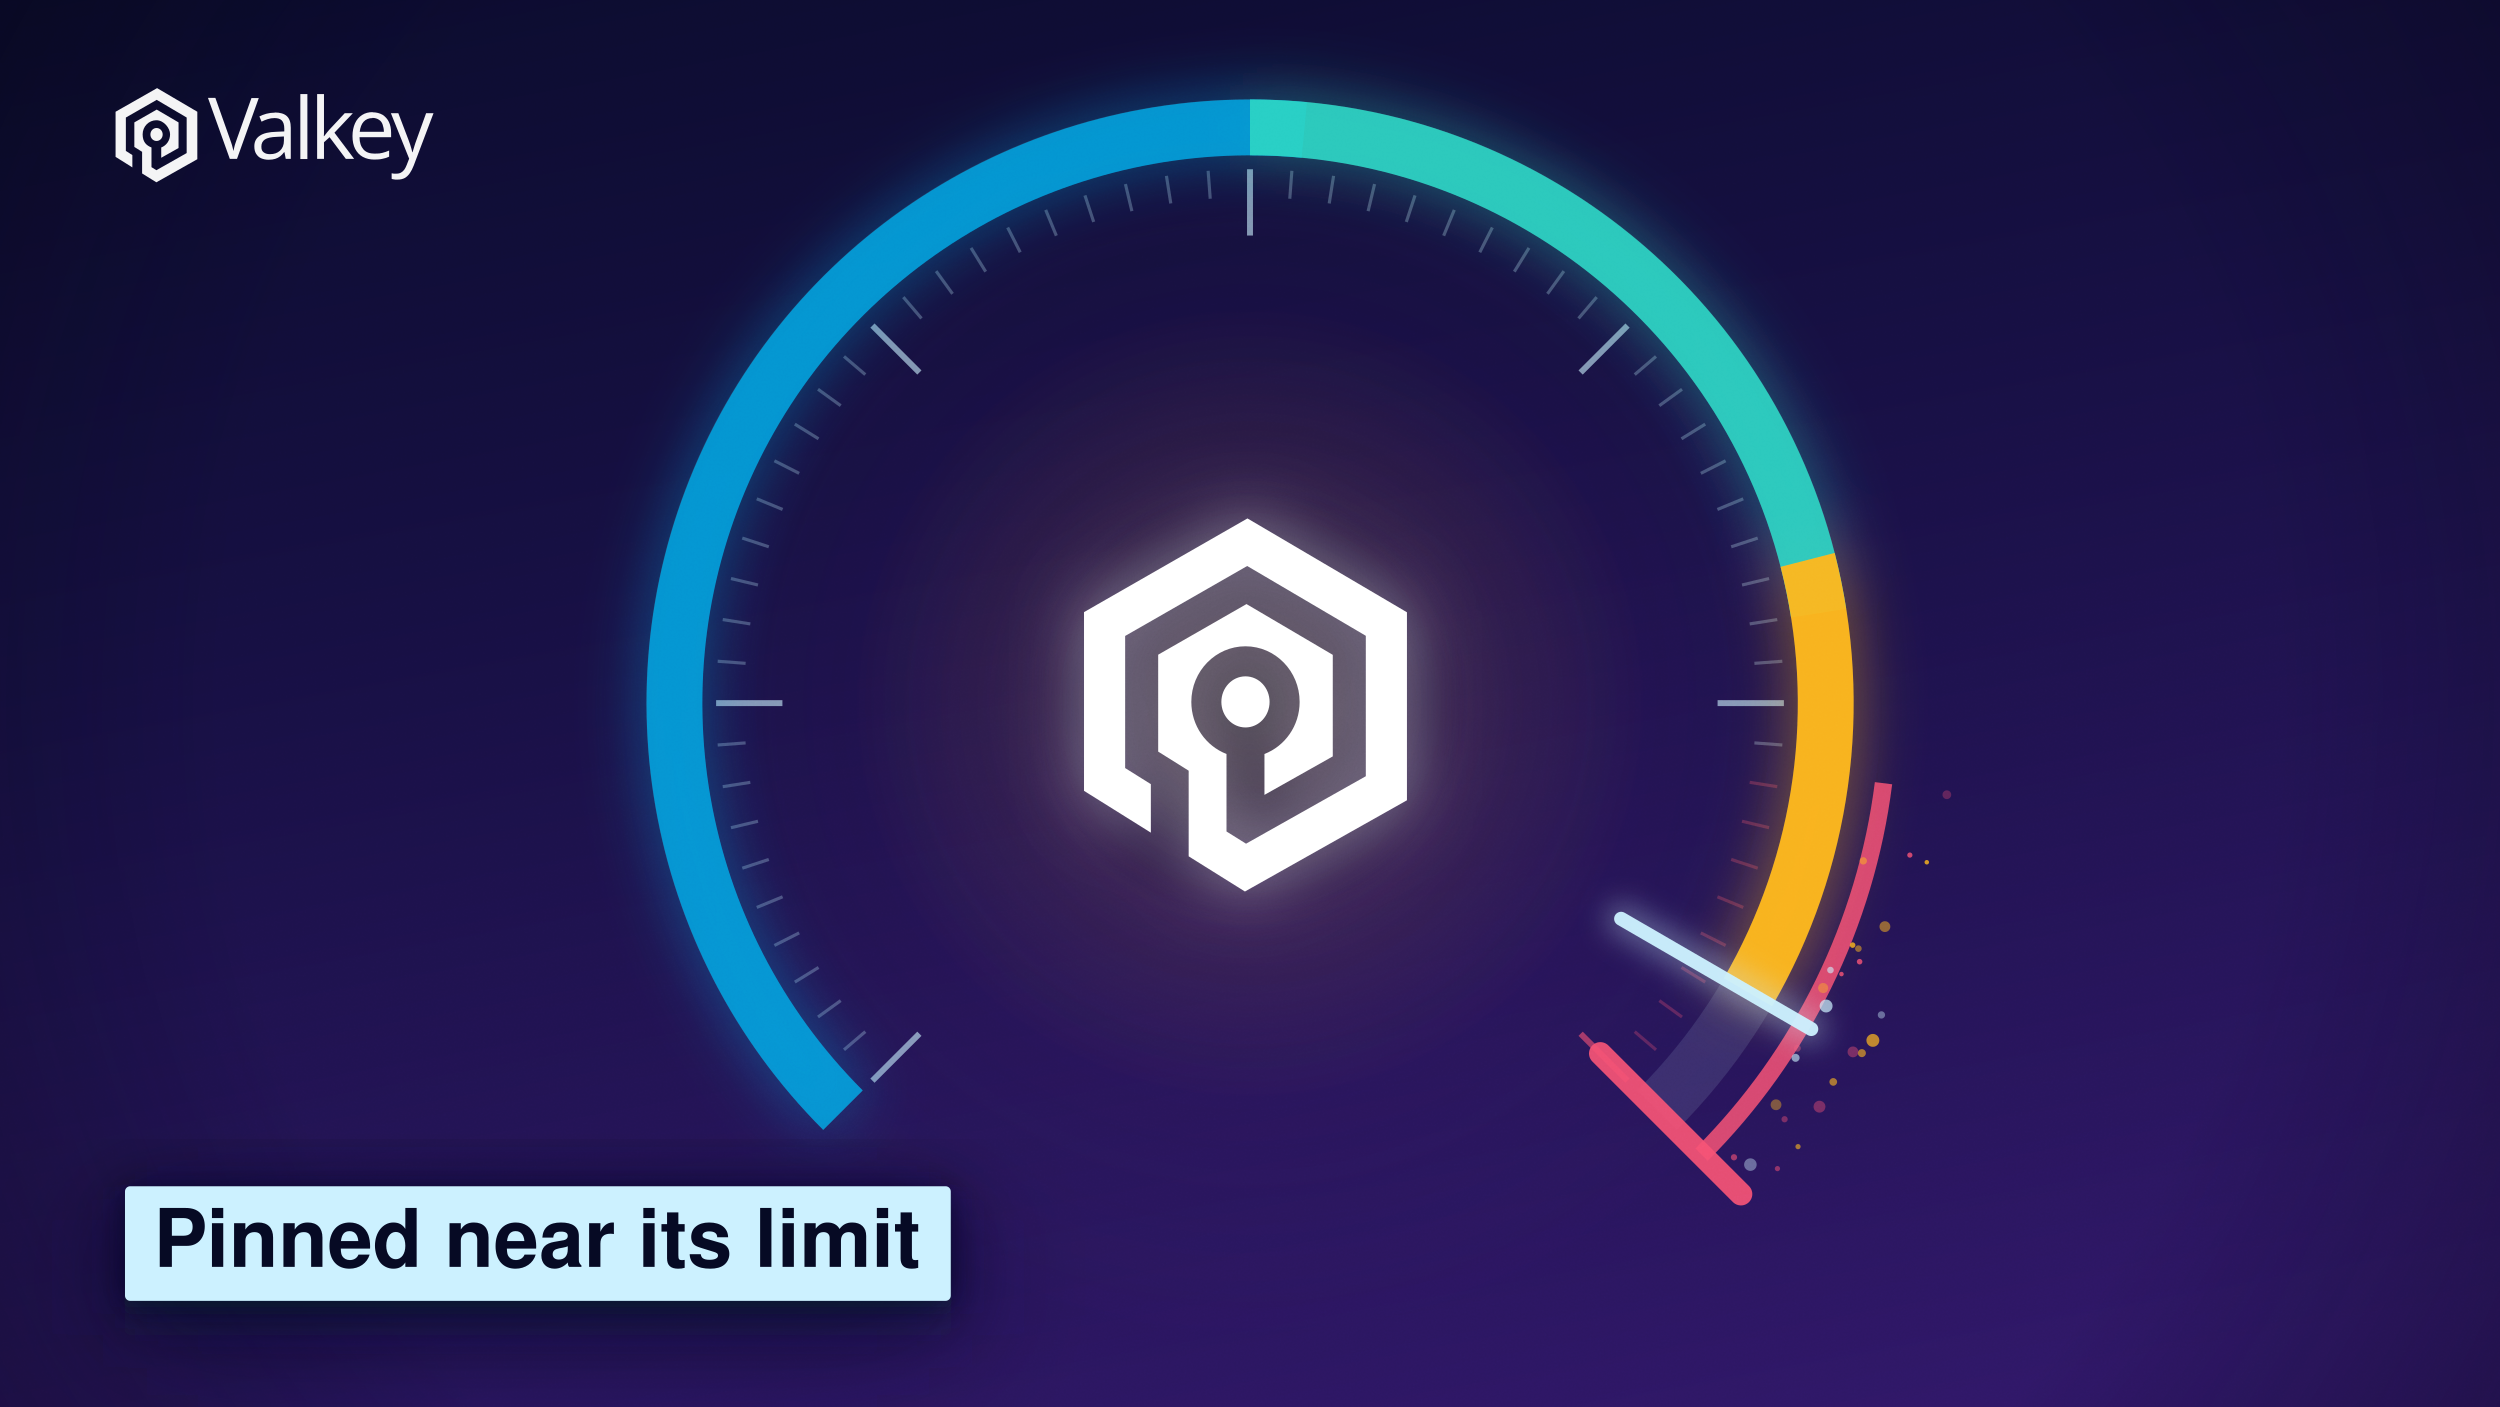
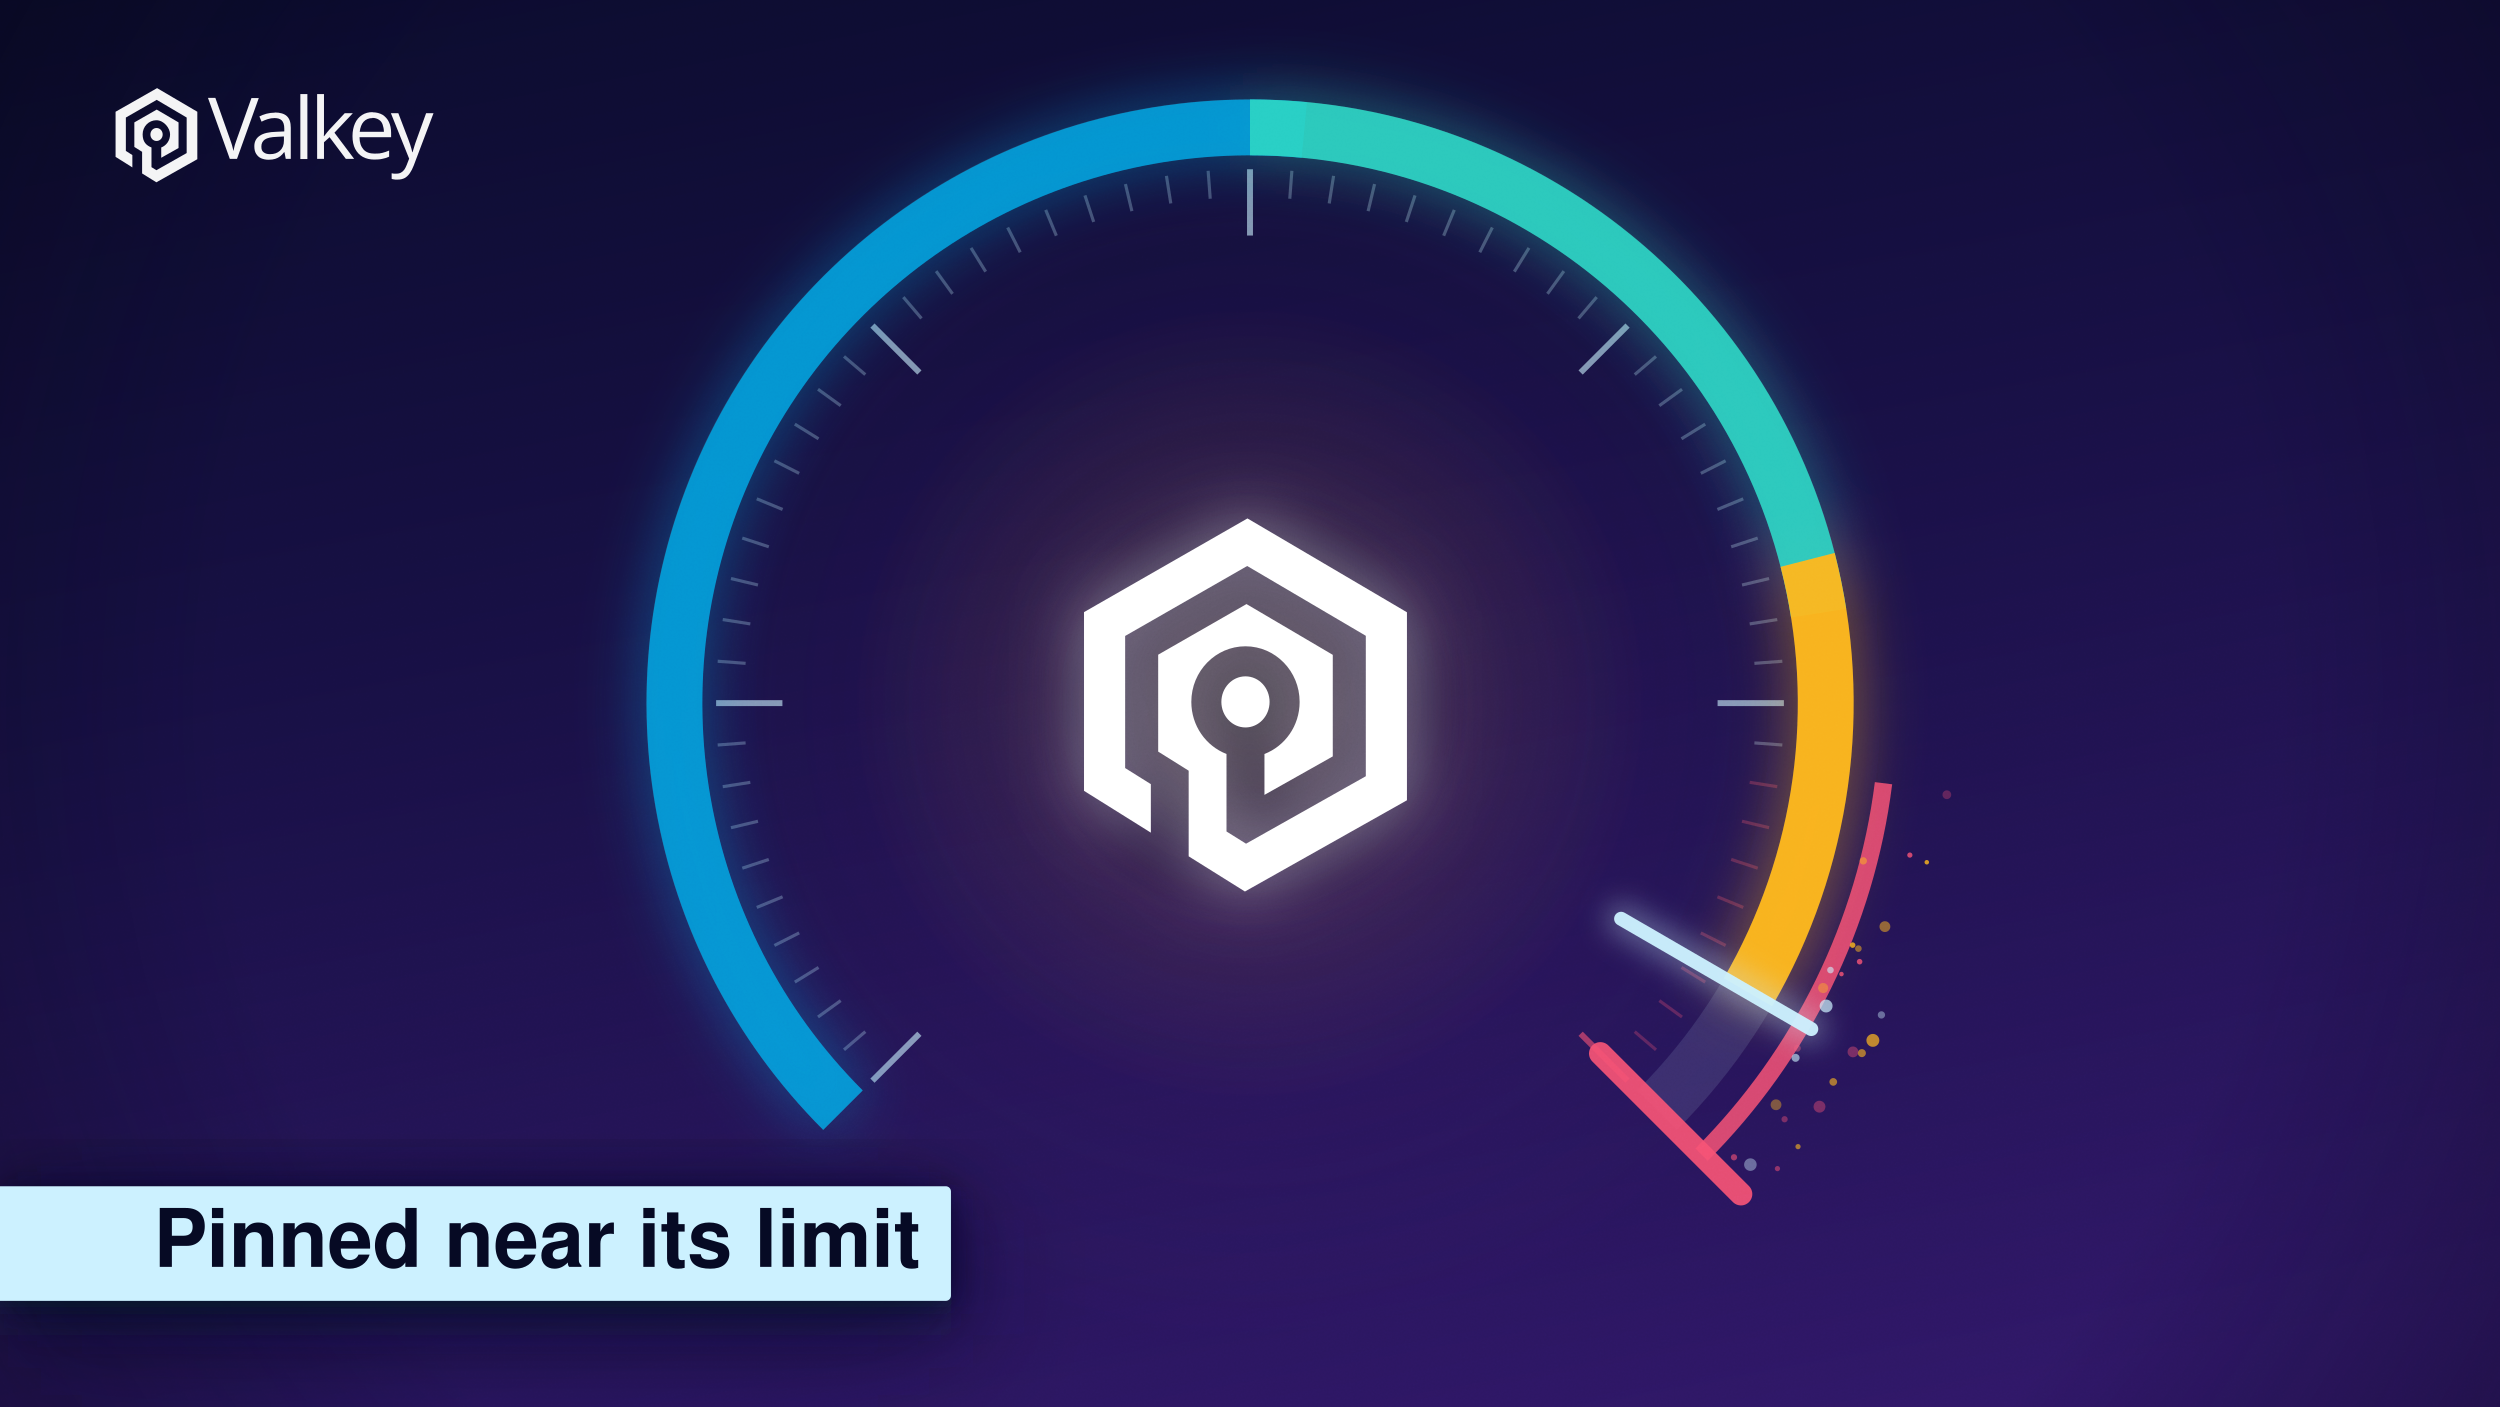
<svg xmlns="http://www.w3.org/2000/svg" width="1920" height="1080" viewBox="243.6 137 1432.8 806">
  <defs>
    <linearGradient id="sky" x1="0" y1="0" x2="0.32" y2="1">
      <stop offset="0" stop-color="#060A24" />
      <stop offset="0.48" stop-color="#171043" />
      <stop offset="1" stop-color="#301868" />
    </linearGradient>
    <radialGradient id="vignette" gradientUnits="userSpaceOnUse" cx="960" cy="540" r="1180">
      <stop offset="0.5" stop-color="#03040F" stop-opacity="0" />
      <stop offset="1" stop-color="#03040F" stop-opacity="0.8" />
    </radialGradient>
    <radialGradient id="scrim">
      <stop offset="0" stop-color="#060A24" stop-opacity="0.72" />
      <stop offset="0.6" stop-color="#060A24" stop-opacity="0.45" />
      <stop offset="1" stop-color="#060A24" stop-opacity="0" />
    </radialGradient>
    <filter id="grain" x="0" y="0" width="100%" height="100%">
      <feTurbulence type="fractalNoise" baseFrequency="0.85" numOctaves="4" stitchTiles="stitch" />
      <feColorMatrix type="saturate" values="0" />
    </filter>
    <radialGradient id="h-cyan">
      <stop offset="0" stop-color="#46BDE9" stop-opacity="0.75" />
      <stop offset="0.4" stop-color="#46BDE9" stop-opacity="0.22" />
      <stop offset="1" stop-color="#46BDE9" stop-opacity="0" />
    </radialGradient>
    <radialGradient id="h-ice">
      <stop offset="0" stop-color="#CCF1FF" stop-opacity="0.75" />
      <stop offset="0.4" stop-color="#CCF1FF" stop-opacity="0.22" />
      <stop offset="1" stop-color="#CCF1FF" stop-opacity="0" />
    </radialGradient>
    <radialGradient id="h-mint">
      <stop offset="0" stop-color="#2CD5C4" stop-opacity="0.75" />
      <stop offset="0.4" stop-color="#2CD5C4" stop-opacity="0.22" />
      <stop offset="1" stop-color="#2CD5C4" stop-opacity="0" />
    </radialGradient>
    <radialGradient id="h-coral">
      <stop offset="0" stop-color="#F65275" stop-opacity="0.75" />
      <stop offset="0.4" stop-color="#F65275" stop-opacity="0.22" />
      <stop offset="1" stop-color="#F65275" stop-opacity="0" />
    </radialGradient>
    <radialGradient id="h-violet">
      <stop offset="0" stop-color="#963CBD" stop-opacity="0.75" />
      <stop offset="0.4" stop-color="#963CBD" stop-opacity="0.22" />
      <stop offset="1" stop-color="#963CBD" stop-opacity="0" />
    </radialGradient>
    <radialGradient id="h-gold">
      <stop offset="0" stop-color="#FFB81C" stop-opacity="0.75" />
      <stop offset="0.4" stop-color="#FFB81C" stop-opacity="0.22" />
      <stop offset="1" stop-color="#FFB81C" stop-opacity="0" />
    </radialGradient>
    <filter id="blur3" x="-70%" y="-70%" width="240%" height="240%">
      <feGaussianBlur stdDeviation="3" />
    </filter>
    <filter id="blur8" x="-70%" y="-70%" width="240%" height="240%">
      <feGaussianBlur stdDeviation="8" />
    </filter>
    <filter id="blur18" x="-70%" y="-70%" width="240%" height="240%">
      <feGaussianBlur stdDeviation="18" />
    </filter>
    <filter id="blur40" x="-70%" y="-70%" width="240%" height="240%">
      <feGaussianBlur stdDeviation="40" />
    </filter>
  </defs>
  <rect width="1920" height="1080" fill="url(#sky)" />
  <circle cx="960" cy="540" r="370" fill="url(#h-violet)" opacity="0.26" />
  <path d="M 726.7 773.3 A 330 330 0 1 1 1193.3 773.3" fill="none" stroke="#CCF1FF" stroke-width="32" opacity="0.12" />
  <g>
    <line x1="743.6" y1="756.4" x2="770.5" y2="729.5" stroke="#CCF1FF" stroke-width="3.4" opacity="0.6" />
    <line x1="727.3" y1="738.7" x2="739.5" y2="728.3" stroke="#CCF1FF" stroke-width="1.8" opacity="0.28" />
    <line x1="712.4" y1="719.9" x2="725.4" y2="710.5" stroke="#CCF1FF" stroke-width="1.8" opacity="0.28" />
    <line x1="699.1" y1="699.9" x2="712.7" y2="691.5" stroke="#CCF1FF" stroke-width="1.8" opacity="0.28" />
    <line x1="687.4" y1="678.9" x2="701.6" y2="671.7" stroke="#CCF1FF" stroke-width="1.8" opacity="0.28" />
    <line x1="677.3" y1="657.1" x2="692.1" y2="651" stroke="#CCF1FF" stroke-width="1.8" opacity="0.28" />
    <line x1="669" y1="634.6" x2="684.2" y2="629.6" stroke="#CCF1FF" stroke-width="1.8" opacity="0.28" />
    <line x1="662.5" y1="611.4" x2="678" y2="607.7" stroke="#CCF1FF" stroke-width="1.8" opacity="0.28" />
    <line x1="657.8" y1="587.9" x2="673.6" y2="585.4" stroke="#CCF1FF" stroke-width="1.8" opacity="0.28" />
    <line x1="654.9" y1="564" x2="670.9" y2="562.8" stroke="#CCF1FF" stroke-width="1.8" opacity="0.28" />
    <line x1="654" y1="540" x2="692" y2="540" stroke="#CCF1FF" stroke-width="3.4" opacity="0.6" />
    <line x1="654.9" y1="516" x2="670.9" y2="517.2" stroke="#CCF1FF" stroke-width="1.8" opacity="0.28" />
    <line x1="657.8" y1="492.1" x2="673.6" y2="494.6" stroke="#CCF1FF" stroke-width="1.8" opacity="0.28" />
    <line x1="662.5" y1="468.6" x2="678" y2="472.3" stroke="#CCF1FF" stroke-width="1.8" opacity="0.28" />
    <line x1="669" y1="445.4" x2="684.2" y2="450.4" stroke="#CCF1FF" stroke-width="1.8" opacity="0.28" />
    <line x1="677.3" y1="422.9" x2="692.1" y2="429" stroke="#CCF1FF" stroke-width="1.8" opacity="0.28" />
    <line x1="687.4" y1="401.1" x2="701.6" y2="408.3" stroke="#CCF1FF" stroke-width="1.8" opacity="0.28" />
    <line x1="699.1" y1="380.1" x2="712.7" y2="388.5" stroke="#CCF1FF" stroke-width="1.8" opacity="0.28" />
    <line x1="712.4" y1="360.1" x2="725.4" y2="369.5" stroke="#CCF1FF" stroke-width="1.8" opacity="0.28" />
    <line x1="727.3" y1="341.3" x2="739.5" y2="351.7" stroke="#CCF1FF" stroke-width="1.8" opacity="0.28" />
    <line x1="743.6" y1="323.6" x2="770.5" y2="350.5" stroke="#CCF1FF" stroke-width="3.4" opacity="0.6" />
    <line x1="761.3" y1="307.3" x2="771.7" y2="319.5" stroke="#CCF1FF" stroke-width="1.8" opacity="0.28" />
    <line x1="780.1" y1="292.4" x2="789.5" y2="305.4" stroke="#CCF1FF" stroke-width="1.8" opacity="0.28" />
    <line x1="800.1" y1="279.1" x2="808.5" y2="292.7" stroke="#CCF1FF" stroke-width="1.8" opacity="0.28" />
    <line x1="821.1" y1="267.4" x2="828.3" y2="281.6" stroke="#CCF1FF" stroke-width="1.8" opacity="0.28" />
    <line x1="842.9" y1="257.3" x2="849" y2="272.1" stroke="#CCF1FF" stroke-width="1.8" opacity="0.28" />
    <line x1="865.4" y1="249" x2="870.4" y2="264.2" stroke="#CCF1FF" stroke-width="1.8" opacity="0.28" />
    <line x1="888.6" y1="242.5" x2="892.3" y2="258" stroke="#CCF1FF" stroke-width="1.8" opacity="0.28" />
    <line x1="912.1" y1="237.8" x2="914.6" y2="253.6" stroke="#CCF1FF" stroke-width="1.8" opacity="0.28" />
    <line x1="936" y1="234.9" x2="937.2" y2="250.9" stroke="#CCF1FF" stroke-width="1.8" opacity="0.28" />
    <line x1="960" y1="234" x2="960" y2="272" stroke="#CCF1FF" stroke-width="3.4" opacity="0.6" />
    <line x1="984" y1="234.9" x2="982.8" y2="250.9" stroke="#CCF1FF" stroke-width="1.8" opacity="0.28" />
    <line x1="1007.9" y1="237.8" x2="1005.4" y2="253.6" stroke="#CCF1FF" stroke-width="1.8" opacity="0.28" />
    <line x1="1031.4" y1="242.5" x2="1027.7" y2="258" stroke="#CCF1FF" stroke-width="1.8" opacity="0.28" />
    <line x1="1054.6" y1="249" x2="1049.6" y2="264.2" stroke="#CCF1FF" stroke-width="1.8" opacity="0.28" />
    <line x1="1077.1" y1="257.3" x2="1071" y2="272.1" stroke="#CCF1FF" stroke-width="1.8" opacity="0.28" />
    <line x1="1098.9" y1="267.4" x2="1091.7" y2="281.6" stroke="#CCF1FF" stroke-width="1.8" opacity="0.28" />
    <line x1="1119.9" y1="279.1" x2="1111.5" y2="292.7" stroke="#CCF1FF" stroke-width="1.8" opacity="0.28" />
    <line x1="1139.9" y1="292.4" x2="1130.5" y2="305.4" stroke="#CCF1FF" stroke-width="1.8" opacity="0.28" />
    <line x1="1158.7" y1="307.3" x2="1148.3" y2="319.5" stroke="#CCF1FF" stroke-width="1.8" opacity="0.28" />
    <line x1="1176.4" y1="323.6" x2="1149.5" y2="350.5" stroke="#CCF1FF" stroke-width="3.4" opacity="0.6" />
    <line x1="1192.7" y1="341.3" x2="1180.5" y2="351.7" stroke="#CCF1FF" stroke-width="1.8" opacity="0.28" />
    <line x1="1207.6" y1="360.1" x2="1194.6" y2="369.5" stroke="#CCF1FF" stroke-width="1.8" opacity="0.28" />
    <line x1="1220.9" y1="380.1" x2="1207.3" y2="388.5" stroke="#CCF1FF" stroke-width="1.8" opacity="0.28" />
    <line x1="1232.6" y1="401.1" x2="1218.4" y2="408.3" stroke="#CCF1FF" stroke-width="1.8" opacity="0.28" />
    <line x1="1242.7" y1="422.9" x2="1227.9" y2="429" stroke="#CCF1FF" stroke-width="1.8" opacity="0.28" />
    <line x1="1251" y1="445.4" x2="1235.8" y2="450.4" stroke="#CCF1FF" stroke-width="1.8" opacity="0.28" />
    <line x1="1257.5" y1="468.6" x2="1242" y2="472.3" stroke="#CCF1FF" stroke-width="1.8" opacity="0.28" />
    <line x1="1262.2" y1="492.1" x2="1246.4" y2="494.6" stroke="#CCF1FF" stroke-width="1.8" opacity="0.28" />
    <line x1="1265.1" y1="516" x2="1249.1" y2="517.2" stroke="#CCF1FF" stroke-width="1.8" opacity="0.28" />
    <line x1="1266" y1="540" x2="1228" y2="540" stroke="#CCF1FF" stroke-width="3.4" opacity="0.6" />
    <line x1="1265.1" y1="564" x2="1249.1" y2="562.8" stroke="#CCF1FF" stroke-width="1.8" opacity="0.28" />
    <line x1="1262.2" y1="587.9" x2="1246.4" y2="585.4" stroke="#F65275" stroke-width="1.8" opacity="0.28" />
    <line x1="1257.5" y1="611.4" x2="1242" y2="607.7" stroke="#F65275" stroke-width="1.8" opacity="0.28" />
    <line x1="1251" y1="634.6" x2="1235.8" y2="629.6" stroke="#F65275" stroke-width="1.8" opacity="0.28" />
    <line x1="1242.7" y1="657.1" x2="1227.9" y2="651" stroke="#F65275" stroke-width="1.8" opacity="0.28" />
    <line x1="1232.6" y1="678.9" x2="1218.4" y2="671.7" stroke="#F65275" stroke-width="1.8" opacity="0.28" />
    <line x1="1220.9" y1="699.9" x2="1207.3" y2="691.5" stroke="#F65275" stroke-width="1.8" opacity="0.28" />
    <line x1="1207.6" y1="719.9" x2="1194.6" y2="710.5" stroke="#F65275" stroke-width="1.8" opacity="0.28" />
    <line x1="1192.7" y1="738.7" x2="1180.5" y2="728.3" stroke="#F65275" stroke-width="1.8" opacity="0.28" />
    <line x1="1176.4" y1="756.4" x2="1149.5" y2="729.5" stroke="#F65275" stroke-width="3.4" opacity="0.6" />
  </g>
  <g opacity="0.5" filter="url(#blur18)">
    <path d="M 726.7 773.3 A 330 330 0 0 1 991.1 211.5" fill="none" stroke="#00A3E0" stroke-width="32" opacity="0.85" />
    <path d="M 960 210 A 330 330 0 0 1 1285.9 488.4" fill="none" stroke="#2CD5C4" stroke-width="32" opacity="0.9" />
    <path d="M 1279.6 457.9 A 330 330 0 0 1 1245.4 705.7" fill="none" stroke="#FFB81C" stroke-width="32" opacity="0.95" />
  </g>
  <g>
    <path d="M 726.7 773.3 A 330 330 0 0 1 991.1 211.5" fill="none" stroke="#00A3E0" stroke-width="32" opacity="0.85" />
    <path d="M 960 210 A 330 330 0 0 1 1285.9 488.4" fill="none" stroke="#2CD5C4" stroke-width="32" opacity="0.9" />
    <path d="M 1279.6 457.9 A 330 330 0 0 1 1245.4 705.7" fill="none" stroke="#FFB81C" stroke-width="32" opacity="0.95" />
  </g>
  <path d="M 1323.1 585.9 A 366 366 0 0 1 1218.8 798.8" fill="none" stroke="#F65275" stroke-width="10" opacity="0.85" />
  <g>
    <circle cx="1274.1" cy="794.2" r="1.5" fill="#FFB81C" opacity="0.6" />
    <circle cx="1292.7" cy="693" r="1.9" fill="#CCF1FF" opacity="0.6" />
    <circle cx="1309.4" cy="688.2" r="1.6" fill="#F65275" opacity="0.8" />
    <circle cx="1338.2" cy="627.1" r="1.5" fill="#F65275" opacity="0.8" />
    <circle cx="1273.7" cy="737.8" r="2" fill="#F65275" opacity="0.4" />
    <circle cx="1359.4" cy="592.5" r="2.5" fill="#F65275" opacity="0.3" />
    <circle cx="1305.4" cy="678.7" r="1.6" fill="#FFB81C" opacity="0.8" />
    <circle cx="1237.4" cy="800.3" r="1.8" fill="#F65275" opacity="0.6" />
    <circle cx="1311.5" cy="630.4" r="2.1" fill="#FFB81C" opacity="0.5" />
    <circle cx="1323.9" cy="668.1" r="3.1" fill="#FFB81C" opacity="0.5" />
    <circle cx="1308.7" cy="680.7" r="1.9" fill="#FFB81C" opacity="0.5" />
    <circle cx="1266.4" cy="778.5" r="1.8" fill="#F65275" opacity="0.4" />
    <circle cx="1290.2" cy="713.6" r="3.7" fill="#CCF1FF" opacity="0.7" />
    <circle cx="1261.5" cy="770.2" r="3.1" fill="#FFB81C" opacity="0.4" />
    <circle cx="1310.7" cy="740.6" r="2.3" fill="#FFB81C" opacity="0.6" />
    <circle cx="1272.7" cy="743.3" r="2.3" fill="#CCF1FF" opacity="0.6" />
    <circle cx="1294.3" cy="757.1" r="2.2" fill="#FFB81C" opacity="0.6" />
    <circle cx="1305.6" cy="739.9" r="3.1" fill="#F65275" opacity="0.4" />
    <circle cx="1321.9" cy="718.7" r="2.1" fill="#CCF1FF" opacity="0.4" />
    <circle cx="1317" cy="733.3" r="3.7" fill="#FFB81C" opacity="0.7" />
    <circle cx="1286.4" cy="771.3" r="3.4" fill="#F65275" opacity="0.4" />
    <circle cx="1262.3" cy="806.8" r="1.5" fill="#F65275" opacity="0.5" />
    <circle cx="1288.5" cy="703.3" r="2.9" fill="#FFB81C" opacity="0.4" />
    <circle cx="1246.8" cy="804.5" r="3.6" fill="#CCF1FF" opacity="0.4" />
    <circle cx="1347.9" cy="631.2" r="1.3" fill="#FFB81C" opacity="0.8" />
    <circle cx="1299" cy="695.3" r="1.3" fill="#F65275" opacity="0.8" />
  </g>
  <line x1="1160.8" y1="740.8" x2="1241.4" y2="821.4" stroke="#F65275" stroke-width="13" stroke-linecap="round" opacity="0.92" />
  <line x1="1172.7" y1="663.6" x2="1281.7" y2="726.8" stroke="#CCF1FF" stroke-width="17" stroke-linecap="round" opacity="0.35" filter="url(#blur8)" />
  <line x1="1172.7" y1="663.6" x2="1281.7" y2="726.8" stroke="#CCF1FF" stroke-width="8" stroke-linecap="round" opacity="0.95" />
  <circle cx="960" cy="540" r="230" fill="url(#h-gold)" opacity="0.45" />
  <circle cx="960" cy="540" r="126" fill="url(#scrim)" />
  <g filter="url(#blur18)" opacity="0.5">
    <g transform="translate(861.8 428) scale(3.0685)">
      <path d="M 13.482 60.695 L 0.998 52.884 L 0.998 19.503 L 31.528 2.001 L 61.318 19.532 L 61.318 54.645 L 31.055 71.689 L 20.548 65.116 L 20.548 51.041 L 20.548 49.12 L 14.852 45.556 L 14.852 27.453 L 31.346 17.997 L 47.464 27.482 L 47.464 46.451 L 34.703 53.638 L 34.703 45.999 C 38.529 44.526 41.274 40.739 41.274 36.27 C 41.274 30.511 36.713 25.884 31.158 25.884 C 25.603 25.884 21.042 30.511 21.042 36.27 C 21.042 40.739 23.787 44.526 27.612 45.999 L 27.612 60.474 L 31.261 62.756 L 53.635 50.155 L 53.635 23.925 L 31.477 10.885 L 8.681 23.954 L 8.681 48.629 L 13.482 51.633 L 13.482 60.695 Z M 31.158 31.498 C 33.672 31.498 35.66 33.664 35.66 36.27 C 35.66 38.877 33.672 41.043 31.158 41.043 C 28.644 41.043 26.656 38.877 26.656 36.27 C 26.656 33.664 28.644 31.498 31.158 31.498 Z" fill="#FFFFFF" fill-rule="evenodd" />
    </g>
  </g>
  <g>
    <g transform="translate(861.8 428) scale(3.0685)">
      <path d="M 13.482 60.695 L 0.998 52.884 L 0.998 19.503 L 31.528 2.001 L 61.318 19.532 L 61.318 54.645 L 31.055 71.689 L 20.548 65.116 L 20.548 51.041 L 20.548 49.12 L 14.852 45.556 L 14.852 27.453 L 31.346 17.997 L 47.464 27.482 L 47.464 46.451 L 34.703 53.638 L 34.703 45.999 C 38.529 44.526 41.274 40.739 41.274 36.27 C 41.274 30.511 36.713 25.884 31.158 25.884 C 25.603 25.884 21.042 30.511 21.042 36.27 C 21.042 40.739 23.787 44.526 27.612 45.999 L 27.612 60.474 L 31.261 62.756 L 53.635 50.155 L 53.635 23.925 L 31.477 10.885 L 8.681 23.954 L 8.681 48.629 L 13.482 51.633 L 13.482 60.695 Z M 31.158 31.498 C 33.672 31.498 35.66 33.664 35.66 36.27 C 35.66 38.877 33.672 41.043 31.158 41.043 C 28.644 41.043 26.656 38.877 26.656 36.27 C 26.656 33.664 28.644 31.498 31.158 31.498 Z" fill="#FFFFFF" fill-rule="evenodd" />
    </g>
  </g>
  <rect width="1920" height="1080" fill="url(#vignette)" />
  <rect width="1920" height="1080" filter="url(#grain)" opacity="0.055" style="mix-blend-mode:overlay" />
  <g opacity="0.95">
    <g transform="translate(303.8 181.3) scale(1.0342)">
      <path d="M15.2,50l-9.4-5.9v-25L28.8,6l22.3,13.1v26.3l-22.7,12.8-7.9-4.9v-12l-4.3-2.7v-13.6l12.4-7.1,12.1,7.1v14.2l-9.6,5.4v-5.7c2.9-1.1,4.9-3.9,4.9-7.3s-3.4-7.8-7.6-7.8-7.6,3.5-7.6,7.8,2.1,6.2,4.9,7.3v10.9l2.7,1.7,16.8-9.5v-19.7l-16.6-9.8-17.1,9.8v18.5l3.6,2.3v6.8ZM28.5,28.1c1.9,0,3.4,1.6,3.4,3.6s-1.5,3.6-3.4,3.6-3.4-1.6-3.4-3.6,1.5-3.6,3.4-3.6Z" fill="#FFFFFF" fill-rule="evenodd" />
      <path d="M85.2,11.4l-12.1,33.8h-4l-12.1-33.8h4.1l7.9,22.3c.3.9.6,1.8.9,2.6.3.8.5,1.6.7,2.4.2.8.4,1.5.5,2.2.2-.7.3-1.4.5-2.2.2-.8.4-1.6.7-2.4.3-.8.6-1.7.9-2.6l7.9-22.2h4.2Z" fill="#FFFFFF" />
      <path d="M94,19.5c3,0,5.3.7,6.7,2,1.5,1.4,2.2,3.5,2.2,6.5v17.2h-2.8l-.7-3.7h-.2c-.7.9-1.4,1.7-2.2,2.3-.8.6-1.7,1.1-2.7,1.4-1,.3-2.2.5-3.7.5s-2.9-.3-4.1-.8c-1.2-.5-2.1-1.4-2.8-2.5-.7-1.1-1-2.5-1-4.2,0-2.5,1-4.5,3-5.8,2-1.4,5.1-2.1,9.2-2.2l4.4-.2v-1.5c0-2.2-.5-3.7-1.4-4.6-.9-.9-2.3-1.3-4-1.3-1.3,0-2.6.2-3.8.6-1.2.4-2.3.8-3.4,1.4l-1.2-2.9c1.1-.6,2.5-1.1,3.9-1.5,1.5-.4,3-.6,4.7-.6h0ZM99.1,32.8l-3.9.2c-3.2.1-5.4.6-6.7,1.5s-1.9,2.2-1.9,3.9.4,2.5,1.3,3.2c.9.7,2,1,3.5,1,2.3,0,4.1-.6,5.5-1.9s2.2-3.1,2.2-5.6v-2.3Z" fill="#FFFFFF" />
      <path d="M112.1,45.3h-3.9V9.3h3.9v36Z" fill="#FFFFFF" />
      <path d="M121.3,9.3v18.7c0,.6,0,1.4,0,2.3,0,.9,0,1.7-.1,2.3h.2c.3-.4.8-1,1.4-1.8.6-.8,1.2-1.4,1.6-1.9l8.4-9h4.5l-10.2,10.8,10.9,14.5h-4.6l-9-12-3.1,2.8v9.2h-3.8V9.3h3.8Z" fill="#FFFFFF" />
      <path d="M148.2,19.4c2.2,0,4,.5,5.6,1.4,1.5,1,2.7,2.3,3.5,4,.8,1.7,1.2,3.7,1.2,6v2.4h-17.5c0,3,.8,5.2,2.2,6.8s3.5,2.3,6.1,2.3,3-.1,4.3-.4c1.2-.3,2.5-.7,3.8-1.3v3.4c-1.3.6-2.6,1-3.8,1.2-1.2.3-2.7.4-4.4.4-2.4,0-4.6-.5-6.4-1.5-1.8-1-3.2-2.5-4.2-4.4-1-1.9-1.5-4.3-1.5-7.1,0-2.7.5-5.1,1.4-7.1.9-2,2.2-3.5,3.9-4.6,1.7-1.1,3.7-1.6,5.9-1.6h0ZM148.2,22.6c-2.1,0-3.7.7-4.9,2-1.2,1.3-1.9,3.2-2.2,5.6h13.4c0-1.5-.3-2.8-.7-4-.4-1.2-1.1-2.1-2.1-2.7-.9-.6-2.1-1-3.6-1Z" fill="#FFFFFF" />
      <path d="M158.4,19.9h4.1l5.6,14.7c.3.9.6,1.7.9,2.5.3.8.5,1.5.7,2.3.2.7.4,1.4.5,2.1h.2c.2-.8.5-1.8.9-3,.4-1.3.8-2.6,1.3-3.9l5.3-14.7h4.1l-11,29.1c-.6,1.6-1.3,2.9-2.1,4.1-.8,1.2-1.7,2-2.8,2.7-1.1.6-2.5.9-4,.9s-1.4,0-1.9-.1c-.6,0-1-.2-1.4-.3v-3.1c.3,0,.7.1,1.2.2.5,0,1,0,1.5,0,1,0,1.8-.2,2.5-.6.7-.4,1.3-.9,1.8-1.6.5-.7.9-1.5,1.3-2.5l1.4-3.6-10.2-25.4Z" fill="#FFFFFF" />
    </g>
  </g>
  <g>
-     <rect x="315.2" y="836.3" width="473.3" height="65.7" rx="3" fill="#060A24" opacity="0.55" filter="url(#blur40)" />
-     <rect x="315.2" y="824.3" width="473.3" height="65.7" rx="3" fill="#060A24" opacity="0.5" filter="url(#blur18)" />
-     <rect x="315.2" y="819.9" width="473.3" height="65.7" rx="3" fill="#060A24" opacity="0.55" filter="url(#blur8)" />
-     <rect x="315.2" y="816.9" width="473.3" height="65.7" rx="3" fill="#CCF1FF" />
+     <rect x="227.2" y="836.3" width="561.4" height="65.7" rx="3" fill="#060A24" opacity="0.55" filter="url(#blur40)" />
+     <rect x="227.2" y="824.3" width="561.4" height="65.7" rx="3" fill="#060A24" opacity="0.5" filter="url(#blur18)" />
+     <rect x="227.2" y="819.9" width="561.4" height="65.7" rx="3" fill="#060A24" opacity="0.55" filter="url(#blur8)" />
+     <rect x="227.2" y="816.9" width="561.4" height="65.7" rx="3" fill="#CCF1FF" />
    <text x="331.6" y="863.1" fill="#060A24" font-family="Helvetica Neue, Helvetica, Arial, sans-serif" font-size="46.3" font-weight="600">Pinned near its limit</text>
  </g>
</svg>
